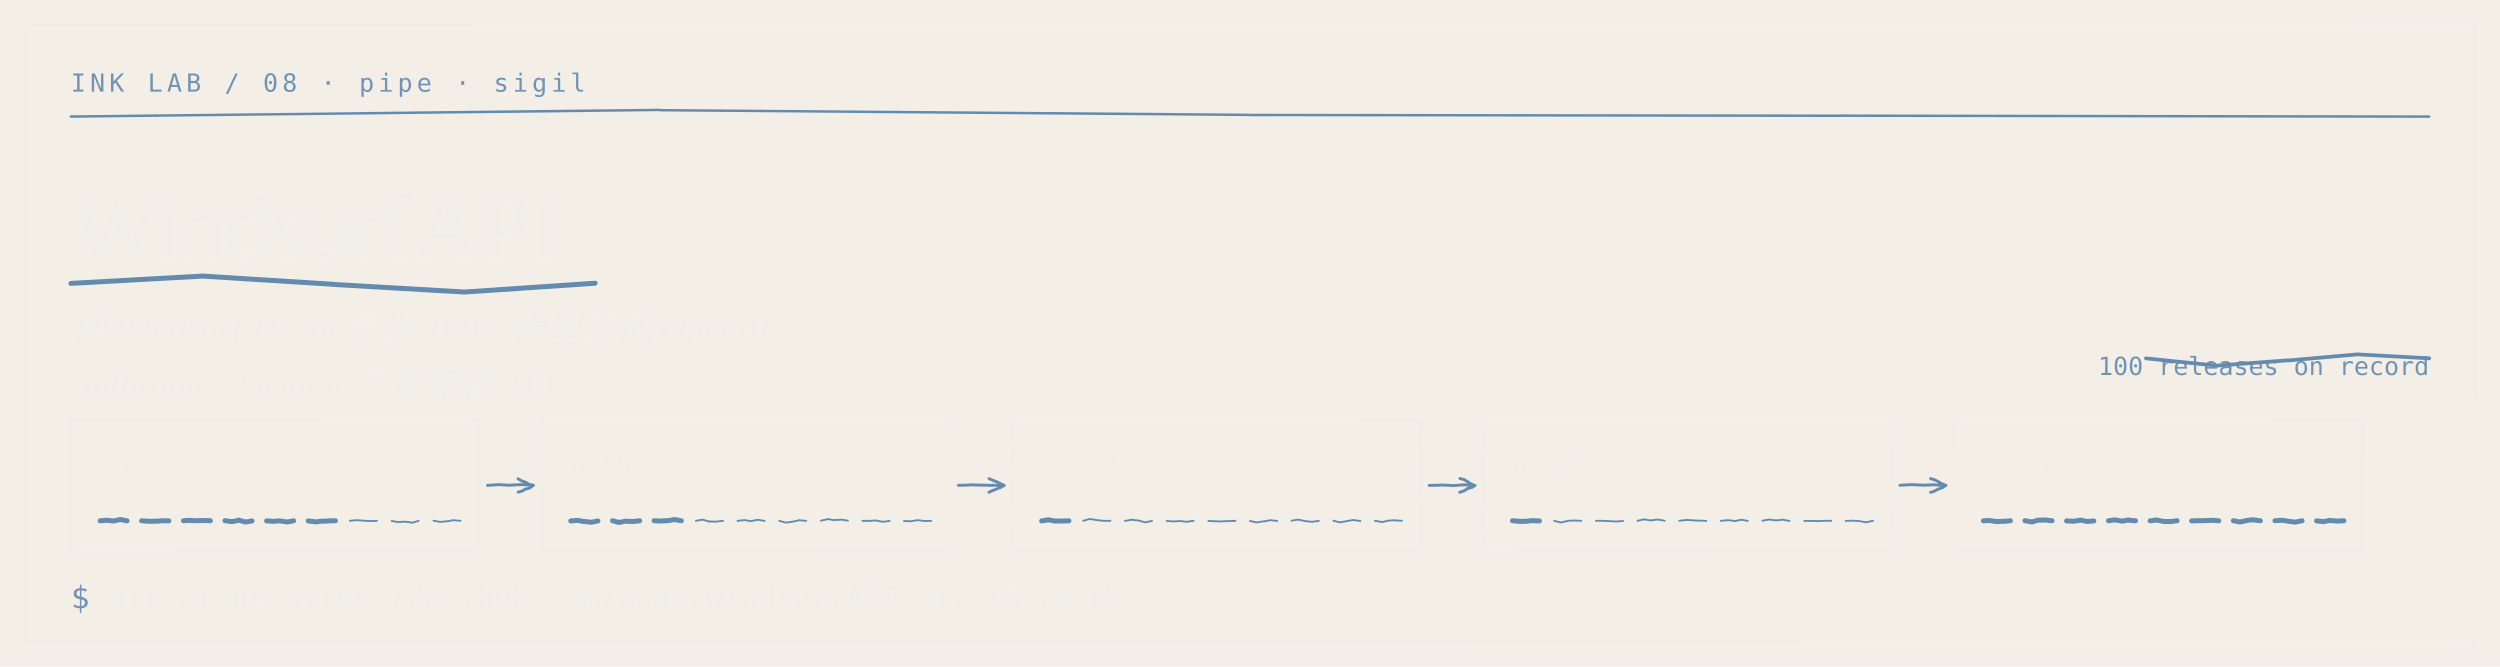
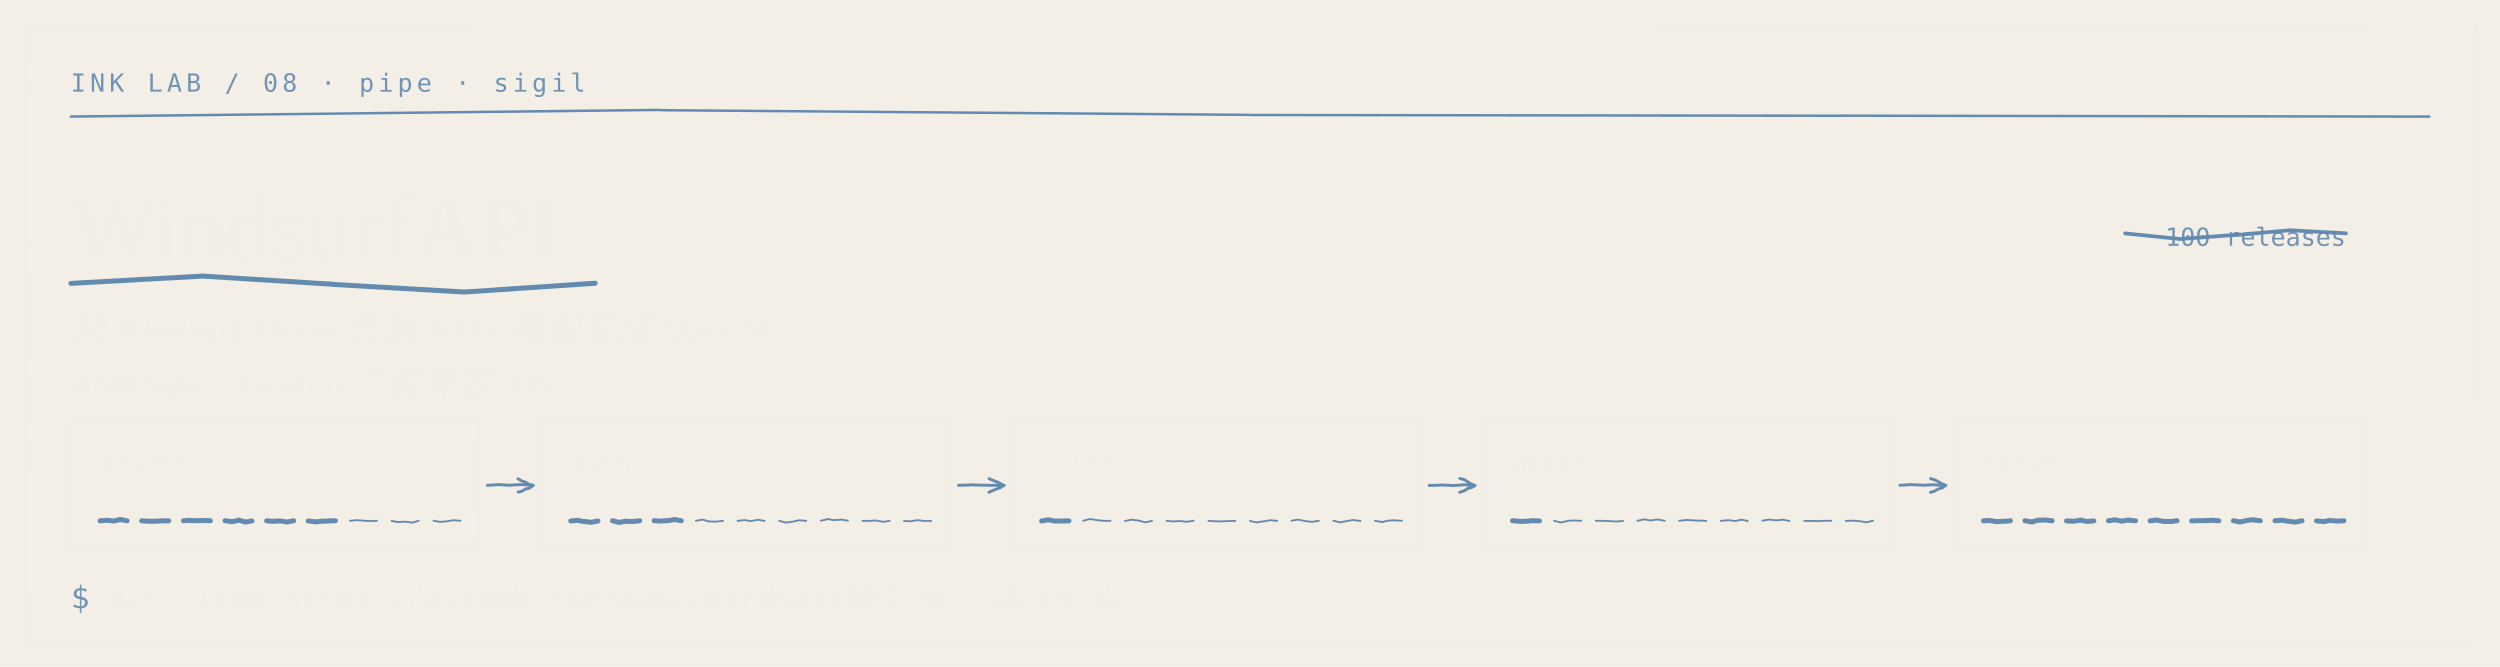
<svg xmlns="http://www.w3.org/2000/svg" width="1200" height="320" viewBox="0 0 1200 320" role="img" aria-label="WindsurfAPI — 把 Windsurf/Devin 云端 100+ 模型变成 OpenAI / Anthropic / Gemini 三套兼容 API" font-family="Georgia,'Iowan Old Style','Times New Roman',Times,serif">
  <rect width="1200" height="320" fill="#F4EFE6" />
  <text x="34" y="44" font-size="12" font-family="ui-monospace,'Cascadia Mono',Consolas,'SF Mono',monospace" font-weight="400" fill="#638aaf" text-anchor="start" letter-spacing="2.0" opacity="0.9">INK LAB / 08 · pipe · sigil</text>
  <path d="M34.02 55.95 L316.99 52.76 L317.07 52.89 L599.98 55.14 L599.95 55.19 L882.95 55.56 L882.97 55.52 L1166.01 55.97" fill="none" stroke="#638aaf" stroke-width="1.2" stroke-linecap="round" stroke-linejoin="round" opacity="1.0" />
  <text x="34" y="124" font-size="44" font-family="Georgia,'Iowan Old Style','Times New Roman',Times,serif" font-weight="400" fill="#f0eee6" text-anchor="start">WindsurfAPI</text>
  <path d="M34.04 136.03 L96.93 132.54 L96.9 132.49 L159.9 136.46 L159.9 136.52 L222.7 140.16 L222.72 140.19 L285.66 135.95" fill="none" stroke="#638aaf" stroke-width="2.4" stroke-linecap="round" stroke-linejoin="round" opacity="1.0" />
  <text x="34" y="164" font-size="17" font-family="Georgia,'Iowan Old Style','Times New Roman',Times,serif" font-weight="400" fill="#f0eee6" text-anchor="start" font-style="italic" opacity="0.92">把 Windsurf/Devin 云端 100+ 模型变成 OpenAI /</text>
  <text x="34" y="190" font-size="17" font-family="Georgia,'Iowan Old Style','Times New Roman',Times,serif" font-weight="400" fill="#f0eee6" text-anchor="start" font-style="italic" opacity="0.92">Anthropic / Gemini 三套兼容 API</text>
  <path d="M33.97 202.04 L229.96 202.02 L230.0 263.97 L34.03 263.94 Z" fill="none" stroke="#f0eee6" stroke-width="1.8" stroke-linecap="round" stroke-linejoin="round" opacity="1.0" />
  <text x="48" y="226" font-size="12" font-family="ui-monospace,'Cascadia Mono',Consolas,'SF Mono',monospace" font-weight="400" fill="#f0eee6" text-anchor="start" opacity="0.9">ingest</text>
  <path d="M48.05 249.99 L51.26 249.72 L51.24 249.71 L54.56 250.09 L54.48 250.1 L57.81 249.34 L57.81 249.37 L60.99 250.01" fill="none" stroke="#638aaf" stroke-width="2.4" stroke-linecap="round" stroke-linejoin="round" opacity="1.0" />
  <path d="M67.98 249.97 L71.21 250.19 L71.24 250.24 L74.52 250.18 L74.56 250.21 L77.69 249.99 L77.71 250.0 L81.0 250.0" fill="none" stroke="#638aaf" stroke-width="2.4" stroke-linecap="round" stroke-linejoin="round" opacity="1.0" />
  <path d="M88.04 249.96 L91.23 249.71 L91.29 249.82 L94.55 249.98 L94.56 249.92 L97.82 249.87 L97.77 249.84 L100.97 249.94" fill="none" stroke="#638aaf" stroke-width="2.4" stroke-linecap="round" stroke-linejoin="round" opacity="1.0" />
  <path d="M107.99 249.93 L111.18 250.35 L111.25 250.43 L114.53 249.74 L114.47 249.65 L117.77 250.54 L117.73 250.59 L120.95 250.06" fill="none" stroke="#638aaf" stroke-width="2.4" stroke-linecap="round" stroke-linejoin="round" opacity="1.0" />
  <path d="M127.98 250.01 L131.26 250.25 L131.31 250.21 L134.53 250.02 L134.54 250.07 L137.75 250.53 L137.69 250.58 L140.94 249.96" fill="none" stroke="#638aaf" stroke-width="2.4" stroke-linecap="round" stroke-linejoin="round" opacity="1.0" />
  <path d="M147.95 250.06 L151.28 250.45 L151.3 250.52 L154.56 250.16 L154.48 250.15 L157.77 250.12 L157.71 250.02 L160.99 249.95" fill="none" stroke="#638aaf" stroke-width="2.4" stroke-linecap="round" stroke-linejoin="round" opacity="1.0" />
  <path d="M167.96 249.98 L171.19 249.68 L171.19 249.69 L174.55 249.9 L174.46 249.96 L177.8 250.11 L177.72 250.12 L180.97 249.94" fill="none" stroke="#638aaf" stroke-width="0.9" stroke-linecap="round" stroke-linejoin="round" opacity="1.0" />
  <path d="M187.99 250.02 L191.27 250.66 L191.29 250.56 L194.55 250.37 L194.52 250.42 L197.8 250.83 L197.77 250.94 L200.94 249.99" fill="none" stroke="#638aaf" stroke-width="0.9" stroke-linecap="round" stroke-linejoin="round" opacity="1.0" />
  <path d="M208.06 249.94 L211.3 250.52 L211.29 250.52 L214.57 250.21 L214.52 250.27 L217.69 249.65 L217.79 249.72 L221.01 249.99" fill="none" stroke="#638aaf" stroke-width="0.9" stroke-linecap="round" stroke-linejoin="round" opacity="1.0" />
  <path d="M233.99 232.96 L239.54 232.62 L239.46 232.62 L245.02 232.96 L245.03 232.85 L250.55 232.6 L250.46 232.62 L256.05 232.95M255.99 232.96 L254.16 234.3 L254.08 234.29 L252.31 234.79 L252.32 234.67 L250.66 235.71 L250.57 235.73 L248.74 236.2M255.97 232.93 L254.05 232.5 L254.01 232.52 L252.32 231.47 L252.23 231.52 L250.59 230.89 L250.58 230.93 L248.64 229.8" fill="none" stroke="#638aaf" stroke-width="1.4" stroke-linecap="round" stroke-linejoin="round" opacity="1.0" />
  <path d="M259.93 201.96 L456.02 202.01 L456.02 263.96 L259.94 264.05 Z" fill="none" stroke="#f0eee6" stroke-width="1.8" stroke-linecap="round" stroke-linejoin="round" opacity="1.0" />
  <text x="274" y="226" font-size="12" font-family="ui-monospace,'Cascadia Mono',Consolas,'SF Mono',monospace" font-weight="400" fill="#f0eee6" text-anchor="start" opacity="0.9">auth</text>
  <path d="M273.97 250.06 L277.18 249.78 L277.31 249.77 L280.56 250.42 L280.47 250.28 L283.69 250.71 L283.77 250.69 L287.0 250.07" fill="none" stroke="#638aaf" stroke-width="2.4" stroke-linecap="round" stroke-linejoin="round" opacity="1.0" />
  <path d="M294.02 249.94 L297.18 250.79 L297.28 250.72 L300.49 250.13 L300.53 250.19 L303.77 250.34 L303.76 250.32 L307.04 249.97" fill="none" stroke="#638aaf" stroke-width="2.4" stroke-linecap="round" stroke-linejoin="round" opacity="1.0" />
  <path d="M313.97 249.94 L317.29 250.12 L317.19 250.1 L320.49 249.9 L320.48 249.95 L323.7 249.39 L323.71 249.36 L327.04 249.96" fill="none" stroke="#638aaf" stroke-width="2.4" stroke-linecap="round" stroke-linejoin="round" opacity="1.0" />
  <path d="M334.05 249.98 L337.25 249.42 L337.27 249.4 L340.46 250.4 L340.52 250.27 L343.79 250.4 L343.71 250.38 L347.03 250.02" fill="none" stroke="#638aaf" stroke-width="0.9" stroke-linecap="round" stroke-linejoin="round" opacity="1.0" />
  <path d="M354.03 250.01 L357.2 249.66 L357.23 249.62 L360.49 250.17 L360.55 250.12 L363.78 249.48 L363.81 249.47 L367.0 250.06" fill="none" stroke="#638aaf" stroke-width="0.9" stroke-linecap="round" stroke-linejoin="round" opacity="1.0" />
  <path d="M374.04 250.01 L377.29 250.87 L377.25 250.87 L380.48 250.41 L380.57 250.38 L383.75 249.68 L383.71 249.72 L386.96 250.02" fill="none" stroke="#638aaf" stroke-width="0.9" stroke-linecap="round" stroke-linejoin="round" opacity="1.0" />
  <path d="M394.0 249.94 L397.27 249.22 L397.27 249.13 L400.47 249.7 L400.5 249.63 L403.69 249.45 L403.82 249.39 L406.98 249.93" fill="none" stroke="#638aaf" stroke-width="0.9" stroke-linecap="round" stroke-linejoin="round" opacity="1.0" />
  <path d="M413.98 250.01 L417.25 250.0 L417.29 250.03 L420.46 249.81 L420.57 249.89 L423.79 250.46 L423.77 250.48 L427.04 250.06" fill="none" stroke="#638aaf" stroke-width="0.9" stroke-linecap="round" stroke-linejoin="round" opacity="1.0" />
  <path d="M433.93 250.07 L437.27 250.24 L437.25 250.17 L440.57 249.66 L440.51 249.68 L443.75 250.08 L443.8 250.07 L446.94 250.03" fill="none" stroke="#638aaf" stroke-width="0.9" stroke-linecap="round" stroke-linejoin="round" opacity="1.0" />
  <path d="M460.02 232.95 L465.48 232.82 L465.48 232.71 L470.94 232.87 L470.93 232.85 L476.56 232.99 L476.55 232.9 L482.02 233.05M482.02 232.95 L480.09 234.11 L480.09 234.0 L478.2 234.79 L478.2 234.76 L476.39 235.54 L476.38 235.45 L474.71 236.3M482.05 233.01 L479.99 232.09 L480.08 232.07 L478.44 231.22 L478.38 231.3 L476.66 230.57 L476.75 230.63 L474.75 229.75" fill="none" stroke="#638aaf" stroke-width="1.4" stroke-linecap="round" stroke-linejoin="round" opacity="1.0" />
  <path d="M486.03 202.02 L682.0 202.03 L682.07 263.99 L485.94 264.02 Z" fill="none" stroke="#f0eee6" stroke-width="1.8" stroke-linecap="round" stroke-linejoin="round" opacity="1.0" />
  <text x="500" y="226" font-size="12" font-family="ui-monospace,'Cascadia Mono',Consolas,'SF Mono',monospace" font-weight="400" fill="#f0eee6" text-anchor="start" opacity="0.9">route</text>
  <path d="M499.98 250.05 L503.25 249.48 L503.29 249.54 L506.54 250.15 L506.49 250.11 L509.79 250.1 L509.76 250.07 L513.07 250.01" fill="none" stroke="#638aaf" stroke-width="2.4" stroke-linecap="round" stroke-linejoin="round" opacity="1.0" />
  <path d="M519.93 249.98 L523.22 249.08 L523.3 249.16 L526.47 249.61 L526.52 249.67 L529.7 249.98 L529.79 250.01 L533.05 249.99" fill="none" stroke="#638aaf" stroke-width="0.9" stroke-linecap="round" stroke-linejoin="round" opacity="1.0" />
  <path d="M540.01 250.06 L543.28 249.46 L543.24 249.46 L546.52 249.86 L546.49 249.86 L549.71 250.71 L549.78 250.73 L552.94 250.03" fill="none" stroke="#638aaf" stroke-width="0.9" stroke-linecap="round" stroke-linejoin="round" opacity="1.0" />
  <path d="M559.99 250.04 L563.26 250.3 L563.28 250.29 L566.47 250.09 L566.56 250.1 L569.78 250.48 L569.73 250.44 L572.96 249.95" fill="none" stroke="#638aaf" stroke-width="0.9" stroke-linecap="round" stroke-linejoin="round" opacity="1.0" />
  <path d="M580.04 250.02 L583.18 250.22 L583.24 250.2 L586.56 250.32 L586.51 250.26 L589.75 250.1 L589.81 250.13 L593.02 250.0" fill="none" stroke="#638aaf" stroke-width="0.9" stroke-linecap="round" stroke-linejoin="round" opacity="1.0" />
  <path d="M599.99 250.03 L603.23 250.82 L603.29 250.71 L606.57 250.25 L606.52 250.29 L609.69 249.71 L609.75 249.68 L613.03 250.05" fill="none" stroke="#638aaf" stroke-width="0.9" stroke-linecap="round" stroke-linejoin="round" opacity="1.0" />
  <path d="M619.95 249.95 L623.19 249.38 L623.26 249.44 L626.56 250.13 L626.47 250.13 L629.8 250.49 L629.78 250.47 L633.02 250.0" fill="none" stroke="#638aaf" stroke-width="0.9" stroke-linecap="round" stroke-linejoin="round" opacity="1.0" />
  <path d="M640.03 249.96 L643.28 250.75 L643.28 250.71 L646.55 250.12 L646.53 250.1 L649.76 249.58 L649.69 249.64 L653.0 250.07" fill="none" stroke="#638aaf" stroke-width="0.9" stroke-linecap="round" stroke-linejoin="round" opacity="1.0" />
  <path d="M659.98 249.99 L663.27 250.55 L663.21 250.64 L666.54 249.87 L666.54 249.9 L669.76 249.69 L669.72 249.8 L672.95 249.97" fill="none" stroke="#638aaf" stroke-width="0.9" stroke-linecap="round" stroke-linejoin="round" opacity="1.0" />
  <path d="M686.03 233.0 L691.49 232.87 L691.52 232.79 L696.94 233.01 L697.03 233.1 L702.5 232.75 L702.52 232.65 L707.95 233.05M708.03 233.0 L706.28 234.07 L706.31 233.99 L704.23 234.55 L704.32 234.64 L702.43 235.79 L702.45 235.7 L700.64 236.31M707.93 233.03 L706.07 232.29 L706.03 232.32 L704.41 231.2 L704.45 231.2 L702.63 230.1 L702.57 230.15 L700.76 229.68" fill="none" stroke="#638aaf" stroke-width="1.4" stroke-linecap="round" stroke-linejoin="round" opacity="1.0" />
  <path d="M711.96 202.0 L907.95 202.0 L908.02 264.03 L712.03 263.94 Z" fill="none" stroke="#f0eee6" stroke-width="1.8" stroke-linecap="round" stroke-linejoin="round" opacity="1.0" />
  <text x="726" y="226" font-size="12" font-family="ui-monospace,'Cascadia Mono',Consolas,'SF Mono',monospace" font-weight="400" fill="#f0eee6" text-anchor="start" opacity="0.9">adapt</text>
  <path d="M726.01 249.94 L729.3 250.23 L729.31 250.3 L732.53 250.22 L732.56 250.2 L735.8 249.9 L735.8 249.91 L738.93 250.06" fill="none" stroke="#638aaf" stroke-width="2.4" stroke-linecap="round" stroke-linejoin="round" opacity="1.0" />
  <path d="M746.0 250.02 L749.25 250.8 L749.28 250.8 L752.49 250.06 L752.52 250.01 L755.81 249.79 L755.76 249.88 L759.0 249.97" fill="none" stroke="#638aaf" stroke-width="0.9" stroke-linecap="round" stroke-linejoin="round" opacity="1.0" />
  <path d="M766.04 250.0 L769.31 249.97 L769.26 249.98 L772.53 250.17 L772.44 250.12 L775.71 250.32 L775.81 250.32 L779.05 250.07" fill="none" stroke="#638aaf" stroke-width="0.9" stroke-linecap="round" stroke-linejoin="round" opacity="1.0" />
  <path d="M785.99 249.96 L789.29 249.29 L789.21 249.28 L792.52 249.89 L792.53 249.77 L795.8 249.33 L795.71 249.36 L799.05 249.95" fill="none" stroke="#638aaf" stroke-width="0.9" stroke-linecap="round" stroke-linejoin="round" opacity="1.0" />
  <path d="M806.02 249.95 L809.23 249.63 L809.23 249.53 L812.44 249.76 L812.43 249.74 L815.81 249.95 L815.8 249.86 L819.02 250.05" fill="none" stroke="#638aaf" stroke-width="0.9" stroke-linecap="round" stroke-linejoin="round" opacity="1.0" />
  <path d="M826.03 250.0 L829.24 249.72 L829.27 249.64 L832.44 250.04 L832.53 250.14 L835.75 249.51 L835.77 249.42 L838.95 250.05" fill="none" stroke="#638aaf" stroke-width="0.9" stroke-linecap="round" stroke-linejoin="round" opacity="1.0" />
  <path d="M845.97 249.93 L849.25 249.36 L849.22 249.38 L852.52 249.77 L852.43 249.82 L855.76 249.43 L855.75 249.47 L858.95 250.06" fill="none" stroke="#638aaf" stroke-width="0.9" stroke-linecap="round" stroke-linejoin="round" opacity="1.0" />
  <path d="M866.05 250.01 L869.2 250.07 L869.3 250.05 L872.51 250.1 L872.46 250.18 L875.71 249.93 L875.8 249.99 L879.06 250.0" fill="none" stroke="#638aaf" stroke-width="0.9" stroke-linecap="round" stroke-linejoin="round" opacity="1.0" />
  <path d="M885.93 250.03 L889.32 249.91 L889.28 249.93 L892.52 250.13 L892.56 250.13 L895.74 250.71 L895.68 250.76 L899.06 249.94" fill="none" stroke="#638aaf" stroke-width="0.9" stroke-linecap="round" stroke-linejoin="round" opacity="1.0" />
  <path d="M911.97 232.93 L917.5 232.62 L917.47 232.64 L923.02 232.86 L922.93 232.91 L928.51 232.68 L928.5 232.72 L933.95 233.06M933.97 232.93 L932.3 234.13 L932.26 234.15 L930.41 234.73 L930.32 234.78 L928.46 235.77 L928.45 235.81 L926.64 236.31M934.04 233.0 L932.26 232.26 L932.25 232.32 L930.38 231.22 L930.37 231.19 L928.69 230.35 L928.8 230.39 L926.69 229.71" fill="none" stroke="#638aaf" stroke-width="1.4" stroke-linecap="round" stroke-linejoin="round" opacity="1.0" />
  <path d="M937.99 201.98 L1134.01 202.04 L1134.03 263.96 L937.98 263.97 Z" fill="none" stroke="#f0eee6" stroke-width="1.8" stroke-linecap="round" stroke-linejoin="round" opacity="1.0" />
  <text x="952" y="226" font-size="12" font-family="ui-monospace,'Cascadia Mono',Consolas,'SF Mono',monospace" font-weight="400" fill="#f0eee6" text-anchor="start" opacity="0.9">serve</text>
  <path d="M952.04 250.0 L955.26 249.83 L955.26 249.89 L958.49 250.4 L958.47 250.36 L961.71 250.2 L961.82 250.24 L965.0 249.96" fill="none" stroke="#638aaf" stroke-width="2.4" stroke-linecap="round" stroke-linejoin="round" opacity="1.0" />
  <path d="M971.97 249.93 L975.24 250.51 L975.24 250.58 L978.5 249.61 L978.45 249.69 L981.82 249.59 L981.71 249.62 L984.98 249.97" fill="none" stroke="#638aaf" stroke-width="2.4" stroke-linecap="round" stroke-linejoin="round" opacity="1.0" />
  <path d="M991.95 250.04 L995.3 250.17 L995.2 250.23 L998.48 249.71 L998.51 249.62 L1001.74 250.3 L1001.68 250.29 L1005.03 250.05" fill="none" stroke="#638aaf" stroke-width="2.4" stroke-linecap="round" stroke-linejoin="round" opacity="1.0" />
  <path d="M1012.07 249.96 L1015.25 249.51 L1015.28 249.57 L1018.45 250.1 L1018.44 250.18 L1021.79 249.56 L1021.69 249.69 L1025.03 249.97" fill="none" stroke="#638aaf" stroke-width="2.4" stroke-linecap="round" stroke-linejoin="round" opacity="1.0" />
  <path d="M1032.05 250.01 L1035.21 249.57 L1035.24 249.65 L1038.47 250.26 L1038.45 250.3 L1041.76 250.33 L1041.71 250.39 L1045.02 249.93" fill="none" stroke="#638aaf" stroke-width="2.4" stroke-linecap="round" stroke-linejoin="round" opacity="1.0" />
  <path d="M1051.98 250.03 L1055.25 249.92 L1055.22 249.91 L1058.52 249.94 L1058.43 249.87 L1061.78 249.75 L1061.71 249.71 L1065.02 249.98" fill="none" stroke="#638aaf" stroke-width="2.4" stroke-linecap="round" stroke-linejoin="round" opacity="1.0" />
  <path d="M1072.03 249.94 L1075.23 250.56 L1075.25 250.55 L1078.5 249.87 L1078.43 249.8 L1081.74 249.46 L1081.8 249.55 L1084.96 249.97" fill="none" stroke="#638aaf" stroke-width="2.4" stroke-linecap="round" stroke-linejoin="round" opacity="1.0" />
  <path d="M1091.99 249.94 L1095.3 249.73 L1095.28 249.71 L1098.43 250.21 L1098.56 250.23 L1101.76 250.62 L1101.7 250.63 L1104.98 249.96" fill="none" stroke="#638aaf" stroke-width="2.4" stroke-linecap="round" stroke-linejoin="round" opacity="1.0" />
  <path d="M1111.96 250.03 L1115.28 250.36 L1115.25 250.41 L1118.49 249.76 L1118.52 249.85 L1121.8 250.12 L1121.8 250.15 L1125.06 249.95" fill="none" stroke="#638aaf" stroke-width="2.4" stroke-linecap="round" stroke-linejoin="round" opacity="1.0" />
  <text x="34" y="292" font-size="15" font-family="ui-monospace,'Cascadia Mono',Consolas,'SF Mono',monospace" font-weight="400" fill="#638aaf" text-anchor="start" opacity="0.9">$</text>
  <text x="52" y="292" font-size="14" font-family="ui-monospace,'Cascadia Mono',Consolas,'SF Mono',monospace" font-weight="400" fill="#f0eee6" text-anchor="start" opacity="0.9">git clone https://github.com/dwgx/WindsurfAPI.git &amp;&amp; cd W…</text>
-   <text x="1166" y="180" font-size="12" font-family="ui-monospace,'Cascadia Mono',Consolas,'SF Mono',monospace" font-weight="400" fill="#638aaf" text-anchor="end" opacity="0.9">100 releases on record</text>
-   <path d="M1030.06 172.02 L1063.93 175.49 L1064.0 175.5 L1098.02 172.96 L1098.05 173.06 L1132.05 170.06 L1132.05 170.12 L1166.05 171.99" fill="none" stroke="#638aaf" stroke-width="1.8" stroke-linecap="round" stroke-linejoin="round" opacity="1.0" />
+   <text x="1126" y="118" font-size="12" font-family="ui-monospace,'Cascadia Mono',Consolas,'SF Mono',monospace" font-weight="400" fill="#638aaf" text-anchor="end" opacity="0.9">100 releases</text>
+   <path d="M1020.06 112.02 L1046.43 114.72 L1046.5 114.73 L1073.02 112.74 L1073.05 112.84 L1099.55 110.49 L1099.55 110.54 L1126.05 111.99" fill="none" stroke="#638aaf" stroke-width="1.8" stroke-linecap="round" stroke-linejoin="round" opacity="1.0" />
  <path d="M11.96 11.96 L1187.99 12.02 L1188.0 307.99 L12.01 308.03 Z" fill="none" stroke="#f0eee6" stroke-width="1.6" stroke-linecap="round" stroke-linejoin="round" opacity="1.0" />
  <path d="M13.93 10.93 L1189.98 11.04 L1190.0 306.98 L14.02 307.06 Z" transform="translate(1.6 1.2)" fill="none" stroke="#f0eee6" stroke-width="1.1" stroke-linecap="round" stroke-linejoin="round" opacity="0.22" />
</svg>
